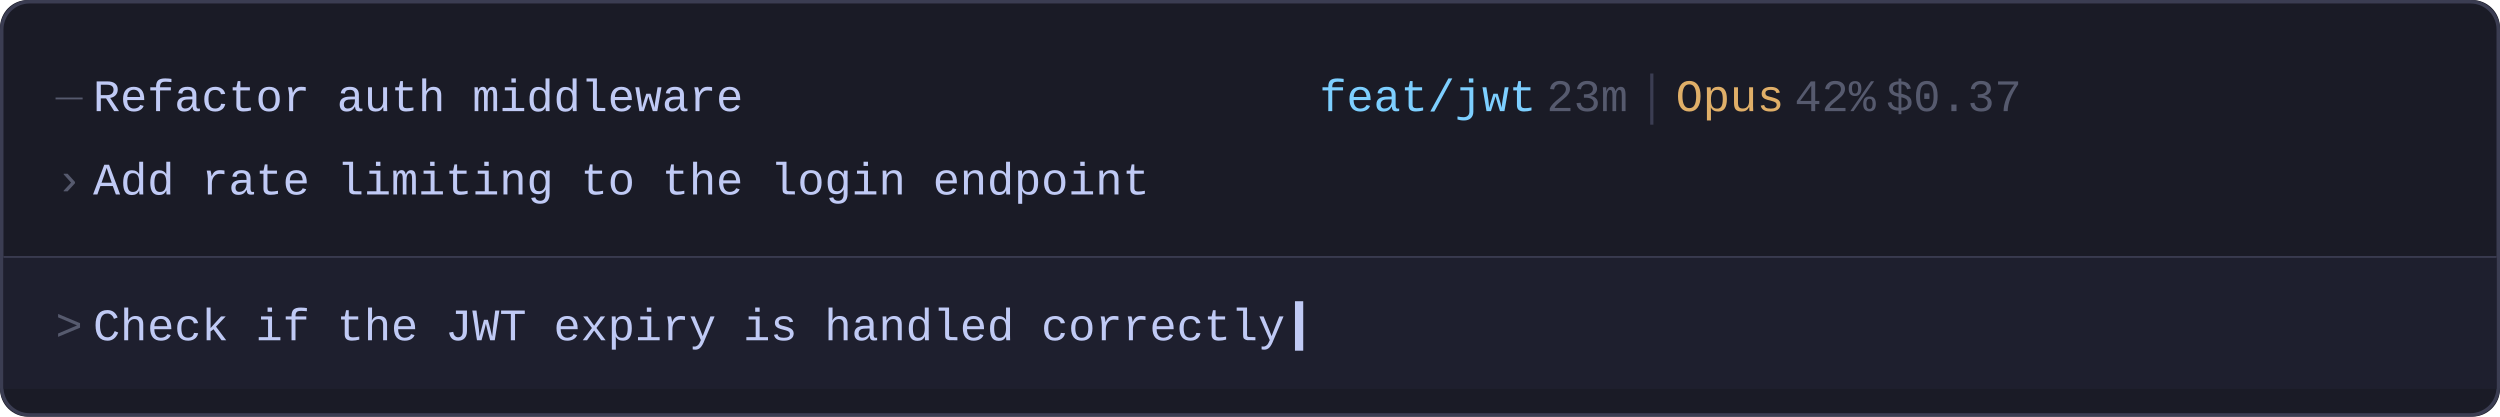
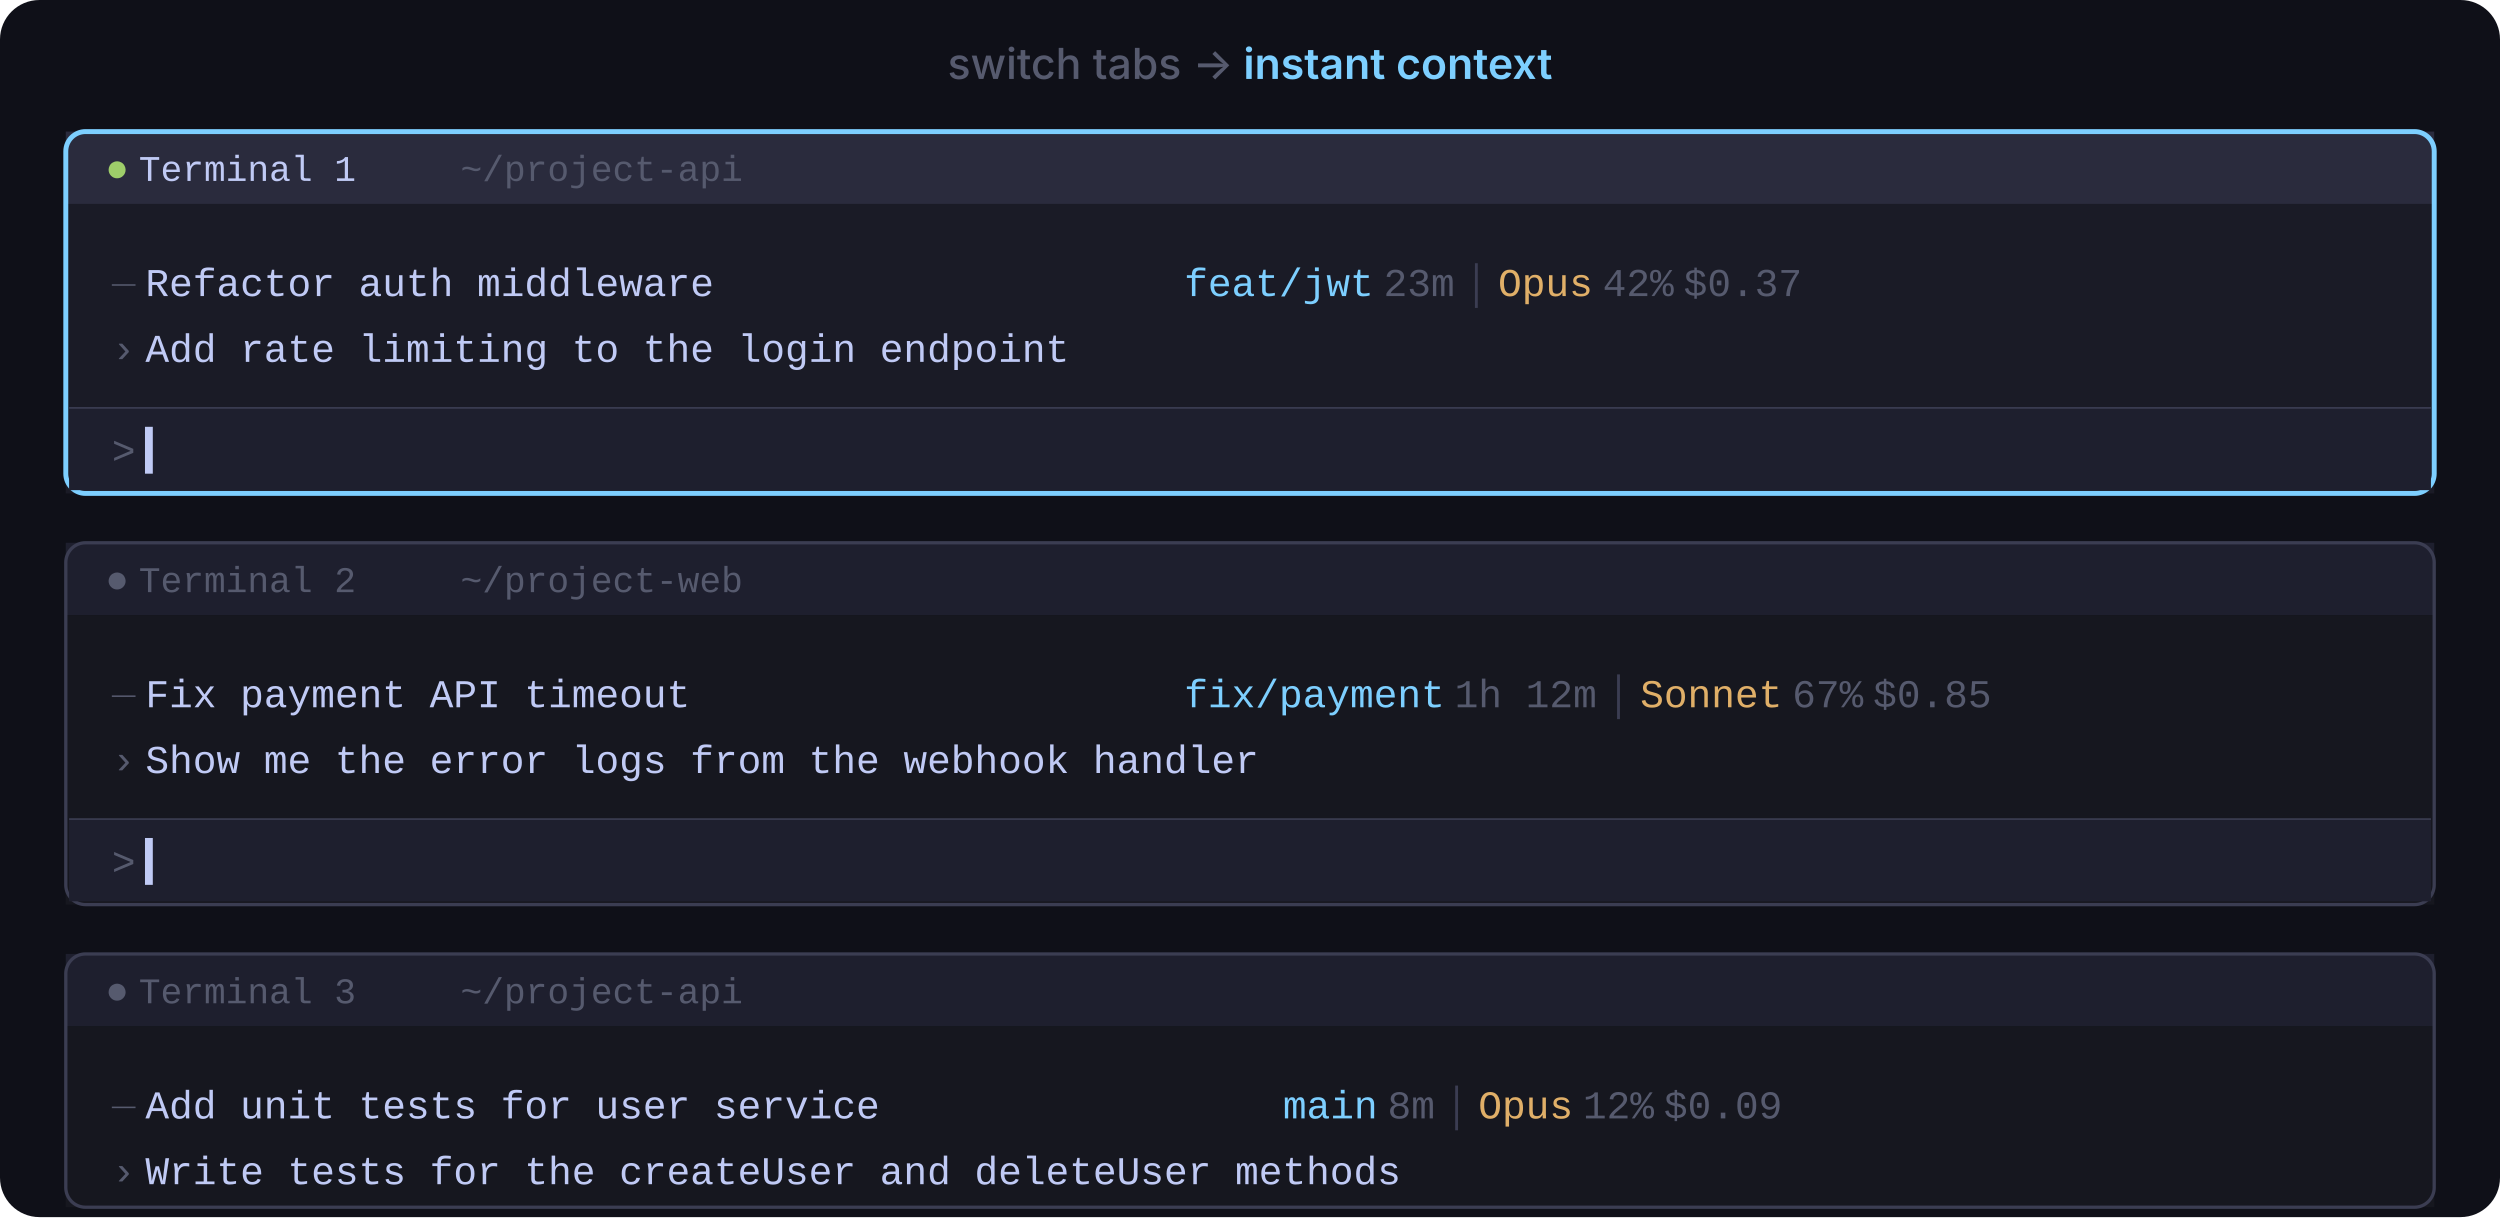
- <svg xmlns="http://www.w3.org/2000/svg" width="720" height="120" viewBox="0 0 720 120">
+ <svg xmlns="http://www.w3.org/2000/svg" width="760" height="370" viewBox="0 0 760 370">
  <defs>
    <style>
      .bg { fill: #1a1b26; }
-       .frame { fill: none; stroke: #3b3d52; stroke-width: 1; rx: 8; }
-       .dim { fill: #565a6e; font-family: 'Menlo', 'Consolas', 'Courier New', monospace; font-size: 13px; }
-       .text { fill: #c0caf5; font-family: 'Menlo', 'Consolas', 'Courier New', monospace; font-size: 13px; }
-       .cyan { fill: #7dcfff; font-family: 'Menlo', 'Consolas', 'Courier New', monospace; font-size: 13px; }
-       .yellow { fill: #e0af68; font-family: 'Menlo', 'Consolas', 'Courier New', monospace; font-size: 13px; }
-       .separator { fill: #3b3d52; font-family: 'Menlo', 'Consolas', 'Courier New', monospace; font-size: 13px; }
+       .bg-dim { fill: #16171f; }
+       .frame { fill: none; stroke: #3b3d52; stroke-width: 1; }
+       .frame-active { fill: none; stroke: #7dcfff; stroke-width: 1.5; }
+       .dim { fill: #565a6e; font-family: 'Menlo', 'Consolas', 'Courier New', monospace; font-size: 12px; }
+       .text { fill: #c0caf5; font-family: 'Menlo', 'Consolas', 'Courier New', monospace; font-size: 12px; }
+       .cyan { fill: #7dcfff; font-family: 'Menlo', 'Consolas', 'Courier New', monospace; font-size: 12px; }
+       .yellow { fill: #e0af68; font-family: 'Menlo', 'Consolas', 'Courier New', monospace; font-size: 12px; }
+       .green { fill: #9ece6a; font-family: 'Menlo', 'Consolas', 'Courier New', monospace; font-size: 12px; }
+       .separator { fill: #3b3d52; font-family: 'Menlo', 'Consolas', 'Courier New', monospace; font-size: 12px; }
      .prompt-bg { fill: #1e1f2e; }
      .cursor { fill: #c0caf5; }
+       .tab { font-family: 'Menlo', 'Consolas', 'Courier New', monospace; font-size: 11px; }
+       .tab-bg { fill: #1e1f2e; }
+       .tab-active-bg { fill: #2a2b3d; }
+       .label { fill: #565a6e; font-family: 'SF Pro Display', 'Helvetica Neue', sans-serif; font-size: 13px; font-weight: 500; }
+       .label-accent { fill: #7dcfff; font-family: 'SF Pro Display', 'Helvetica Neue', sans-serif; font-size: 13px; font-weight: 600; }
    </style>
  </defs>
-   <rect class="bg" width="720" height="120" rx="8" />
-   <rect class="frame" x="0.5" y="0.5" width="719" height="119" />
-   <text y="32">
-     <tspan class="dim" x="16"> ⎯ </tspan>
-     <tspan class="text">Refactor auth middleware</tspan>
-     <tspan class="cyan" x="380">feat/jwt</tspan>
-     <tspan class="dim">  23m</tspan>
-     <tspan class="separator">  │ </tspan>
-     <tspan class="yellow">Opus</tspan>
-     <tspan class="dim">  42%</tspan>
-     <tspan class="dim">  $0.37</tspan>
+   <rect fill="#0f1018" width="760" height="370" rx="12" />
+   <text x="380" y="24" text-anchor="middle">
+     <tspan class="label">switch tabs → </tspan>
+     <tspan class="label-accent">instant context</tspan>
  </text>
-   <text y="56">
-     <tspan class="dim" x="16"> › </tspan>
-     <tspan class="text">Add rate limiting to the login endpoint</tspan>
-   </text>
-   <rect class="prompt-bg" x="1" y="74" width="718" height="38" rx="0 0 7 7" />
-   <line x1="1" y1="74" x2="719" y2="74" stroke="#3b3d52" stroke-width="0.5" />
-   <text y="98">
-     <tspan class="dim" x="16"> &gt; </tspan>
-     <tspan class="text">Check if the JWT expiry is handled correctly</tspan>
-     <tspan class="cursor">▎</tspan>
-   </text>
+   <g transform="translate(20, 40)">
+     <rect class="tab-active-bg" x="0" y="0" width="720" height="22" rx="6 6 0 0" />
+     <text y="15">
+       <tspan class="green" x="12">● </tspan>
+       <tspan class="text" style="font-size:11px">Terminal 1</tspan>
+       <tspan class="dim" x="120" style="font-size:11px">~/project-api</tspan>
+     </text>
+     <rect class="bg" x="0" y="22" width="720" height="88" rx="0 0 6 6" />
+     <rect class="frame-active" x="0" y="0" width="720" height="110" rx="6" />
+     <text y="50">
+       <tspan class="dim" x="14"> ⎯ </tspan>
+       <tspan class="text">Refactor auth middleware</tspan>
+       <tspan class="cyan" x="340">feat/jwt</tspan>
+       <tspan class="dim">  23m</tspan>
+       <tspan class="separator">  │ </tspan>
+       <tspan class="yellow">Opus</tspan>
+       <tspan class="dim">  42%</tspan>
+       <tspan class="dim">  $0.37</tspan>
+     </text>
+     <text y="70">
+       <tspan class="dim" x="14"> › </tspan>
+       <tspan class="text">Add rate limiting to the login endpoint</tspan>
+     </text>
+     <rect class="prompt-bg" x="1" y="84" width="718" height="25" rx="0 0 5 5" />
+     <line x1="1" y1="84" x2="719" y2="84" stroke="#3b3d52" stroke-width="0.5" />
+     <text y="101">
+       <tspan class="dim" x="14"> &gt; </tspan>
+       <tspan class="cursor">▎</tspan>
+     </text>
+   </g>
+   <g transform="translate(20, 165)">
+     <rect class="tab-bg" x="0" y="0" width="720" height="22" rx="6 6 0 0" />
+     <text y="15">
+       <tspan class="dim" x="12">● </tspan>
+       <tspan class="dim" style="font-size:11px">Terminal 2</tspan>
+       <tspan class="dim" x="120" style="font-size:11px">~/project-web</tspan>
+     </text>
+     <rect class="bg-dim" x="0" y="22" width="720" height="88" rx="0 0 6 6" />
+     <rect class="frame" x="0" y="0" width="720" height="110" rx="6" />
+     <text y="50">
+       <tspan class="dim" x="14"> ⎯ </tspan>
+       <tspan class="text">Fix payment API timeout</tspan>
+       <tspan class="cyan" x="340">fix/payment</tspan>
+       <tspan class="dim">  1h 12m</tspan>
+       <tspan class="separator">  │ </tspan>
+       <tspan class="yellow">Sonnet</tspan>
+       <tspan class="dim">  67%</tspan>
+       <tspan class="dim">  $0.85</tspan>
+     </text>
+     <text y="70">
+       <tspan class="dim" x="14"> › </tspan>
+       <tspan class="text">Show me the error logs from the webhook handler</tspan>
+     </text>
+     <rect class="prompt-bg" x="1" y="84" width="718" height="25" rx="0 0 5 5" />
+     <line x1="1" y1="84" x2="719" y2="84" stroke="#3b3d52" stroke-width="0.5" />
+     <text y="101">
+       <tspan class="dim" x="14"> &gt; </tspan>
+       <tspan class="cursor">▎</tspan>
+     </text>
+   </g>
+   <g transform="translate(20, 290)">
+     <rect class="tab-bg" x="0" y="0" width="720" height="22" rx="6 6 0 0" />
+     <text y="15">
+       <tspan class="dim" x="12">● </tspan>
+       <tspan class="dim" style="font-size:11px">Terminal 3</tspan>
+       <tspan class="dim" x="120" style="font-size:11px">~/project-api</tspan>
+     </text>
+     <rect class="bg-dim" x="0" y="22" width="720" height="55" rx="0 0 6 6" />
+     <rect class="frame" x="0" y="0" width="720" height="77" rx="6" />
+     <text y="50">
+       <tspan class="dim" x="14"> ⎯ </tspan>
+       <tspan class="text">Add unit tests for user service</tspan>
+       <tspan class="cyan" x="370">main</tspan>
+       <tspan class="dim">  8m</tspan>
+       <tspan class="separator">  │ </tspan>
+       <tspan class="yellow">Opus</tspan>
+       <tspan class="dim">  12%</tspan>
+       <tspan class="dim">  $0.09</tspan>
+     </text>
+     <text y="70">
+       <tspan class="dim" x="14"> › </tspan>
+       <tspan class="text">Write tests for the createUser and deleteUser methods</tspan>
+     </text>
+   </g>
</svg>
